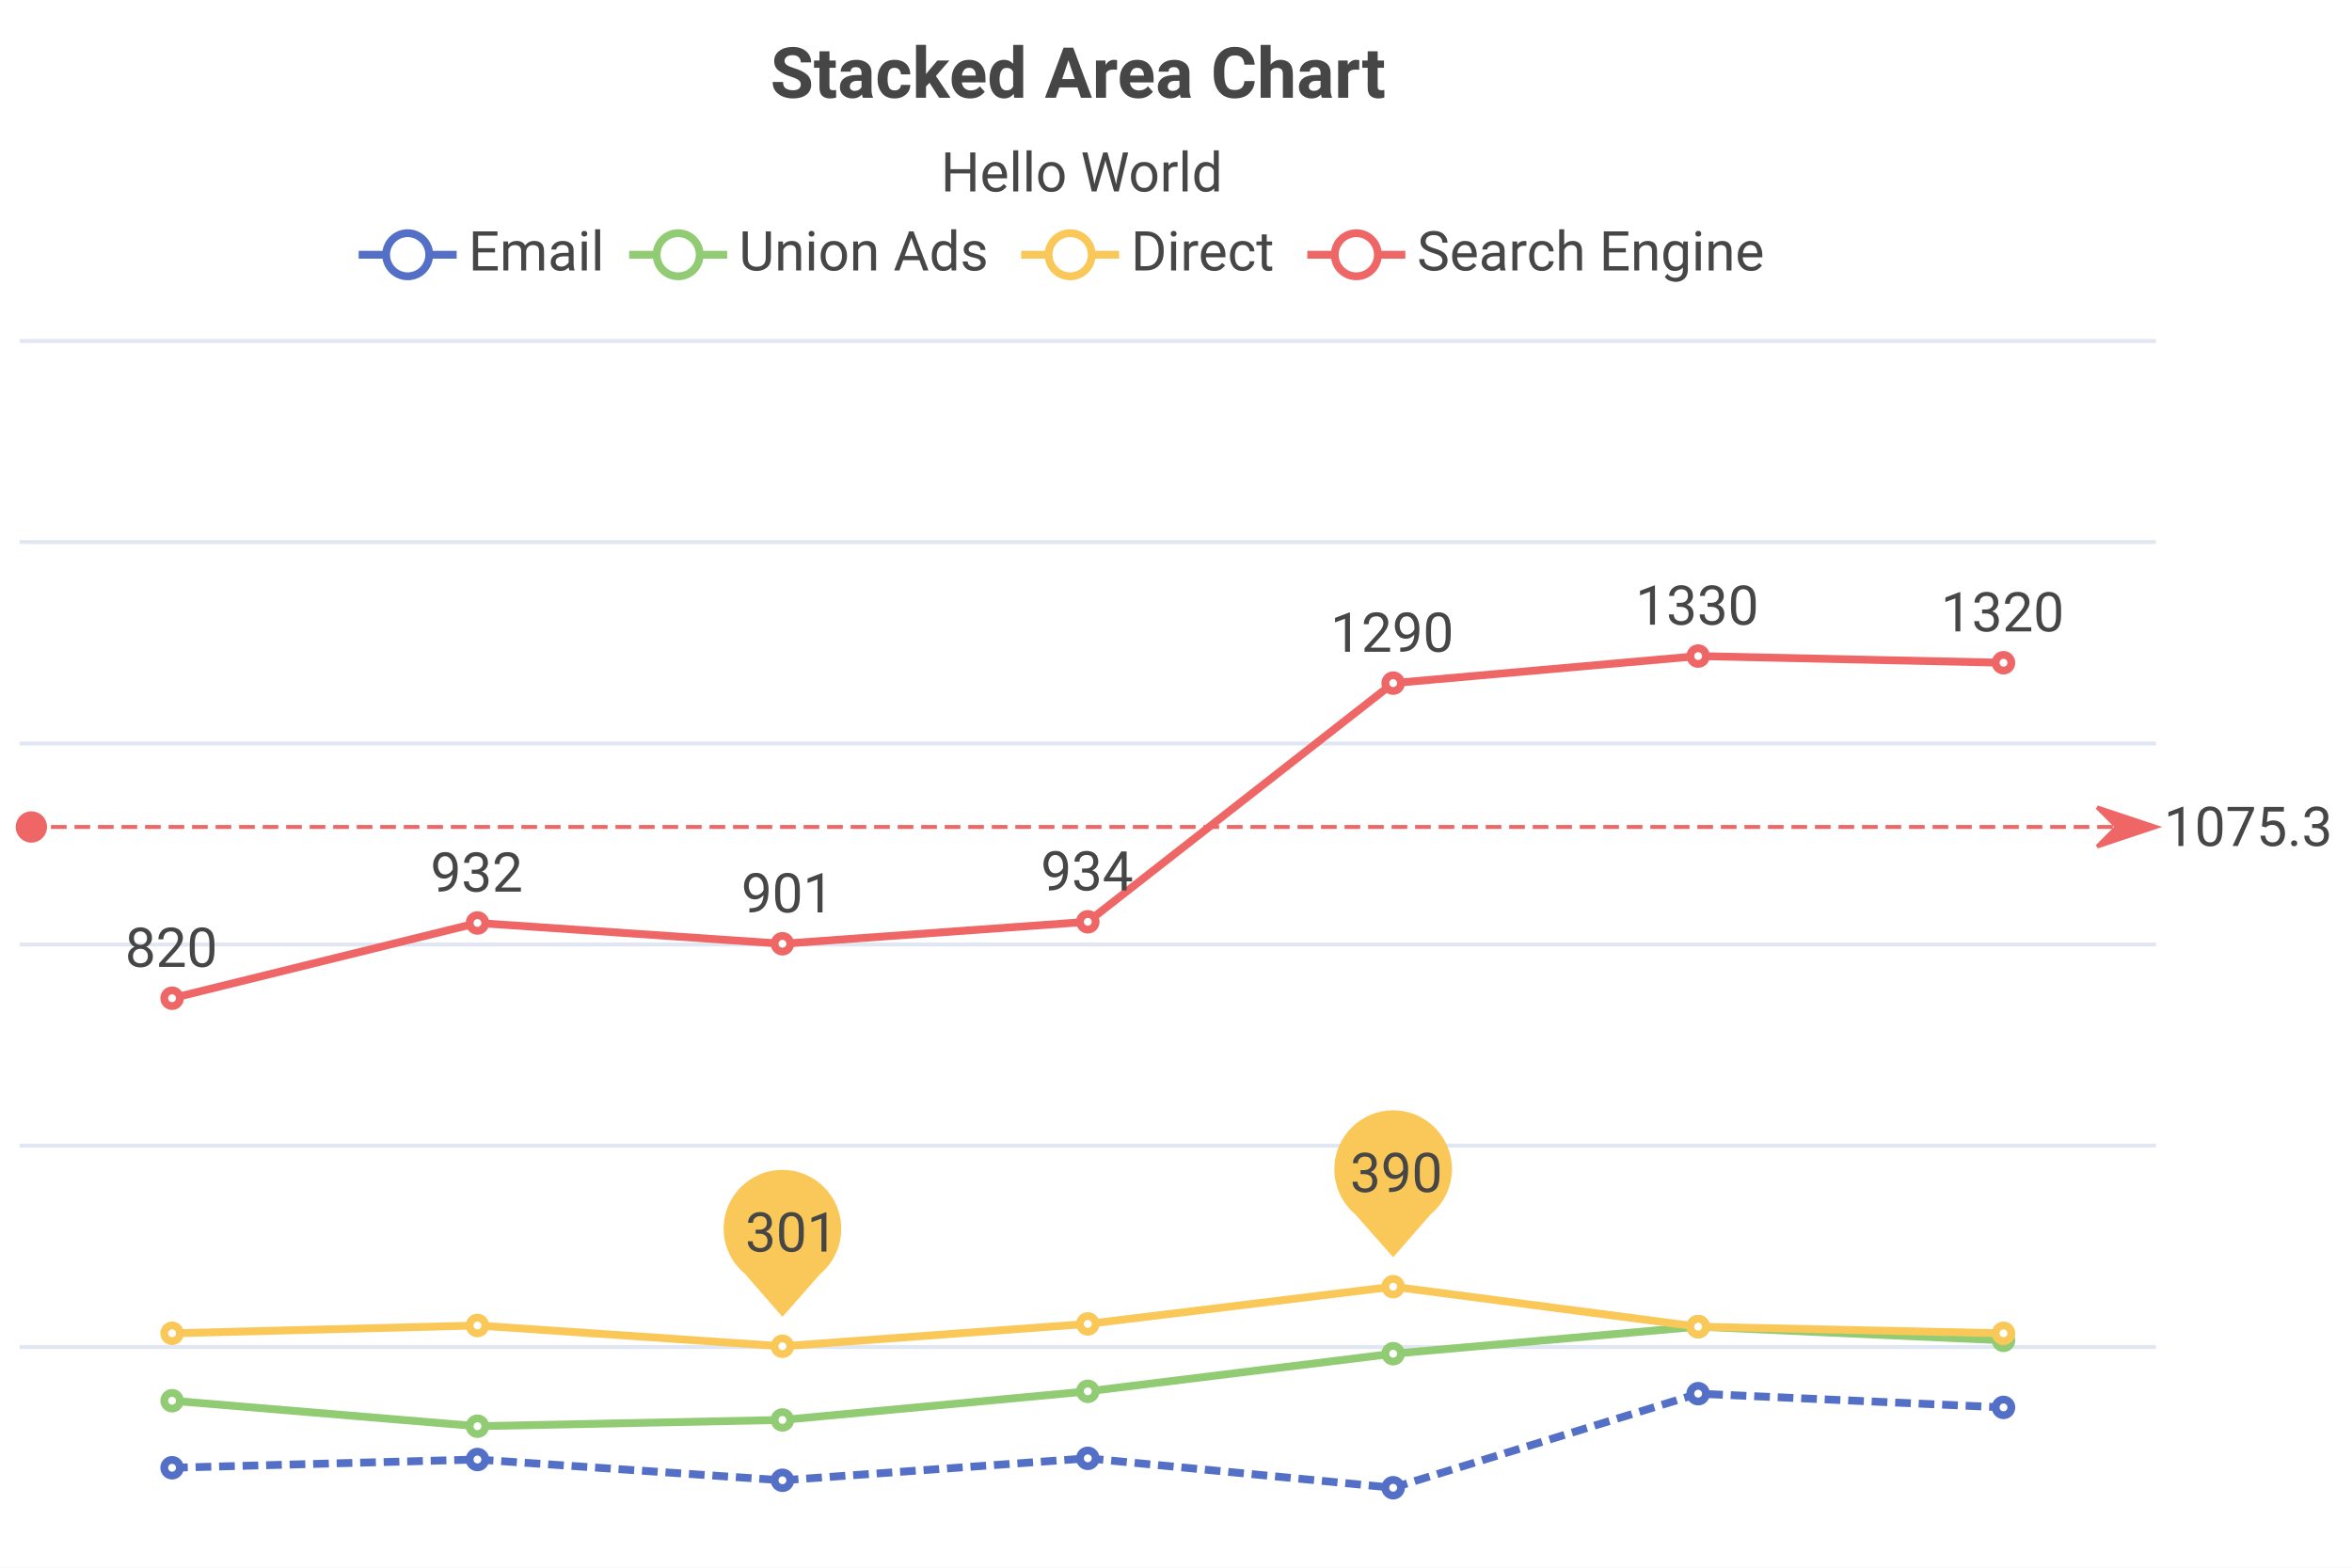
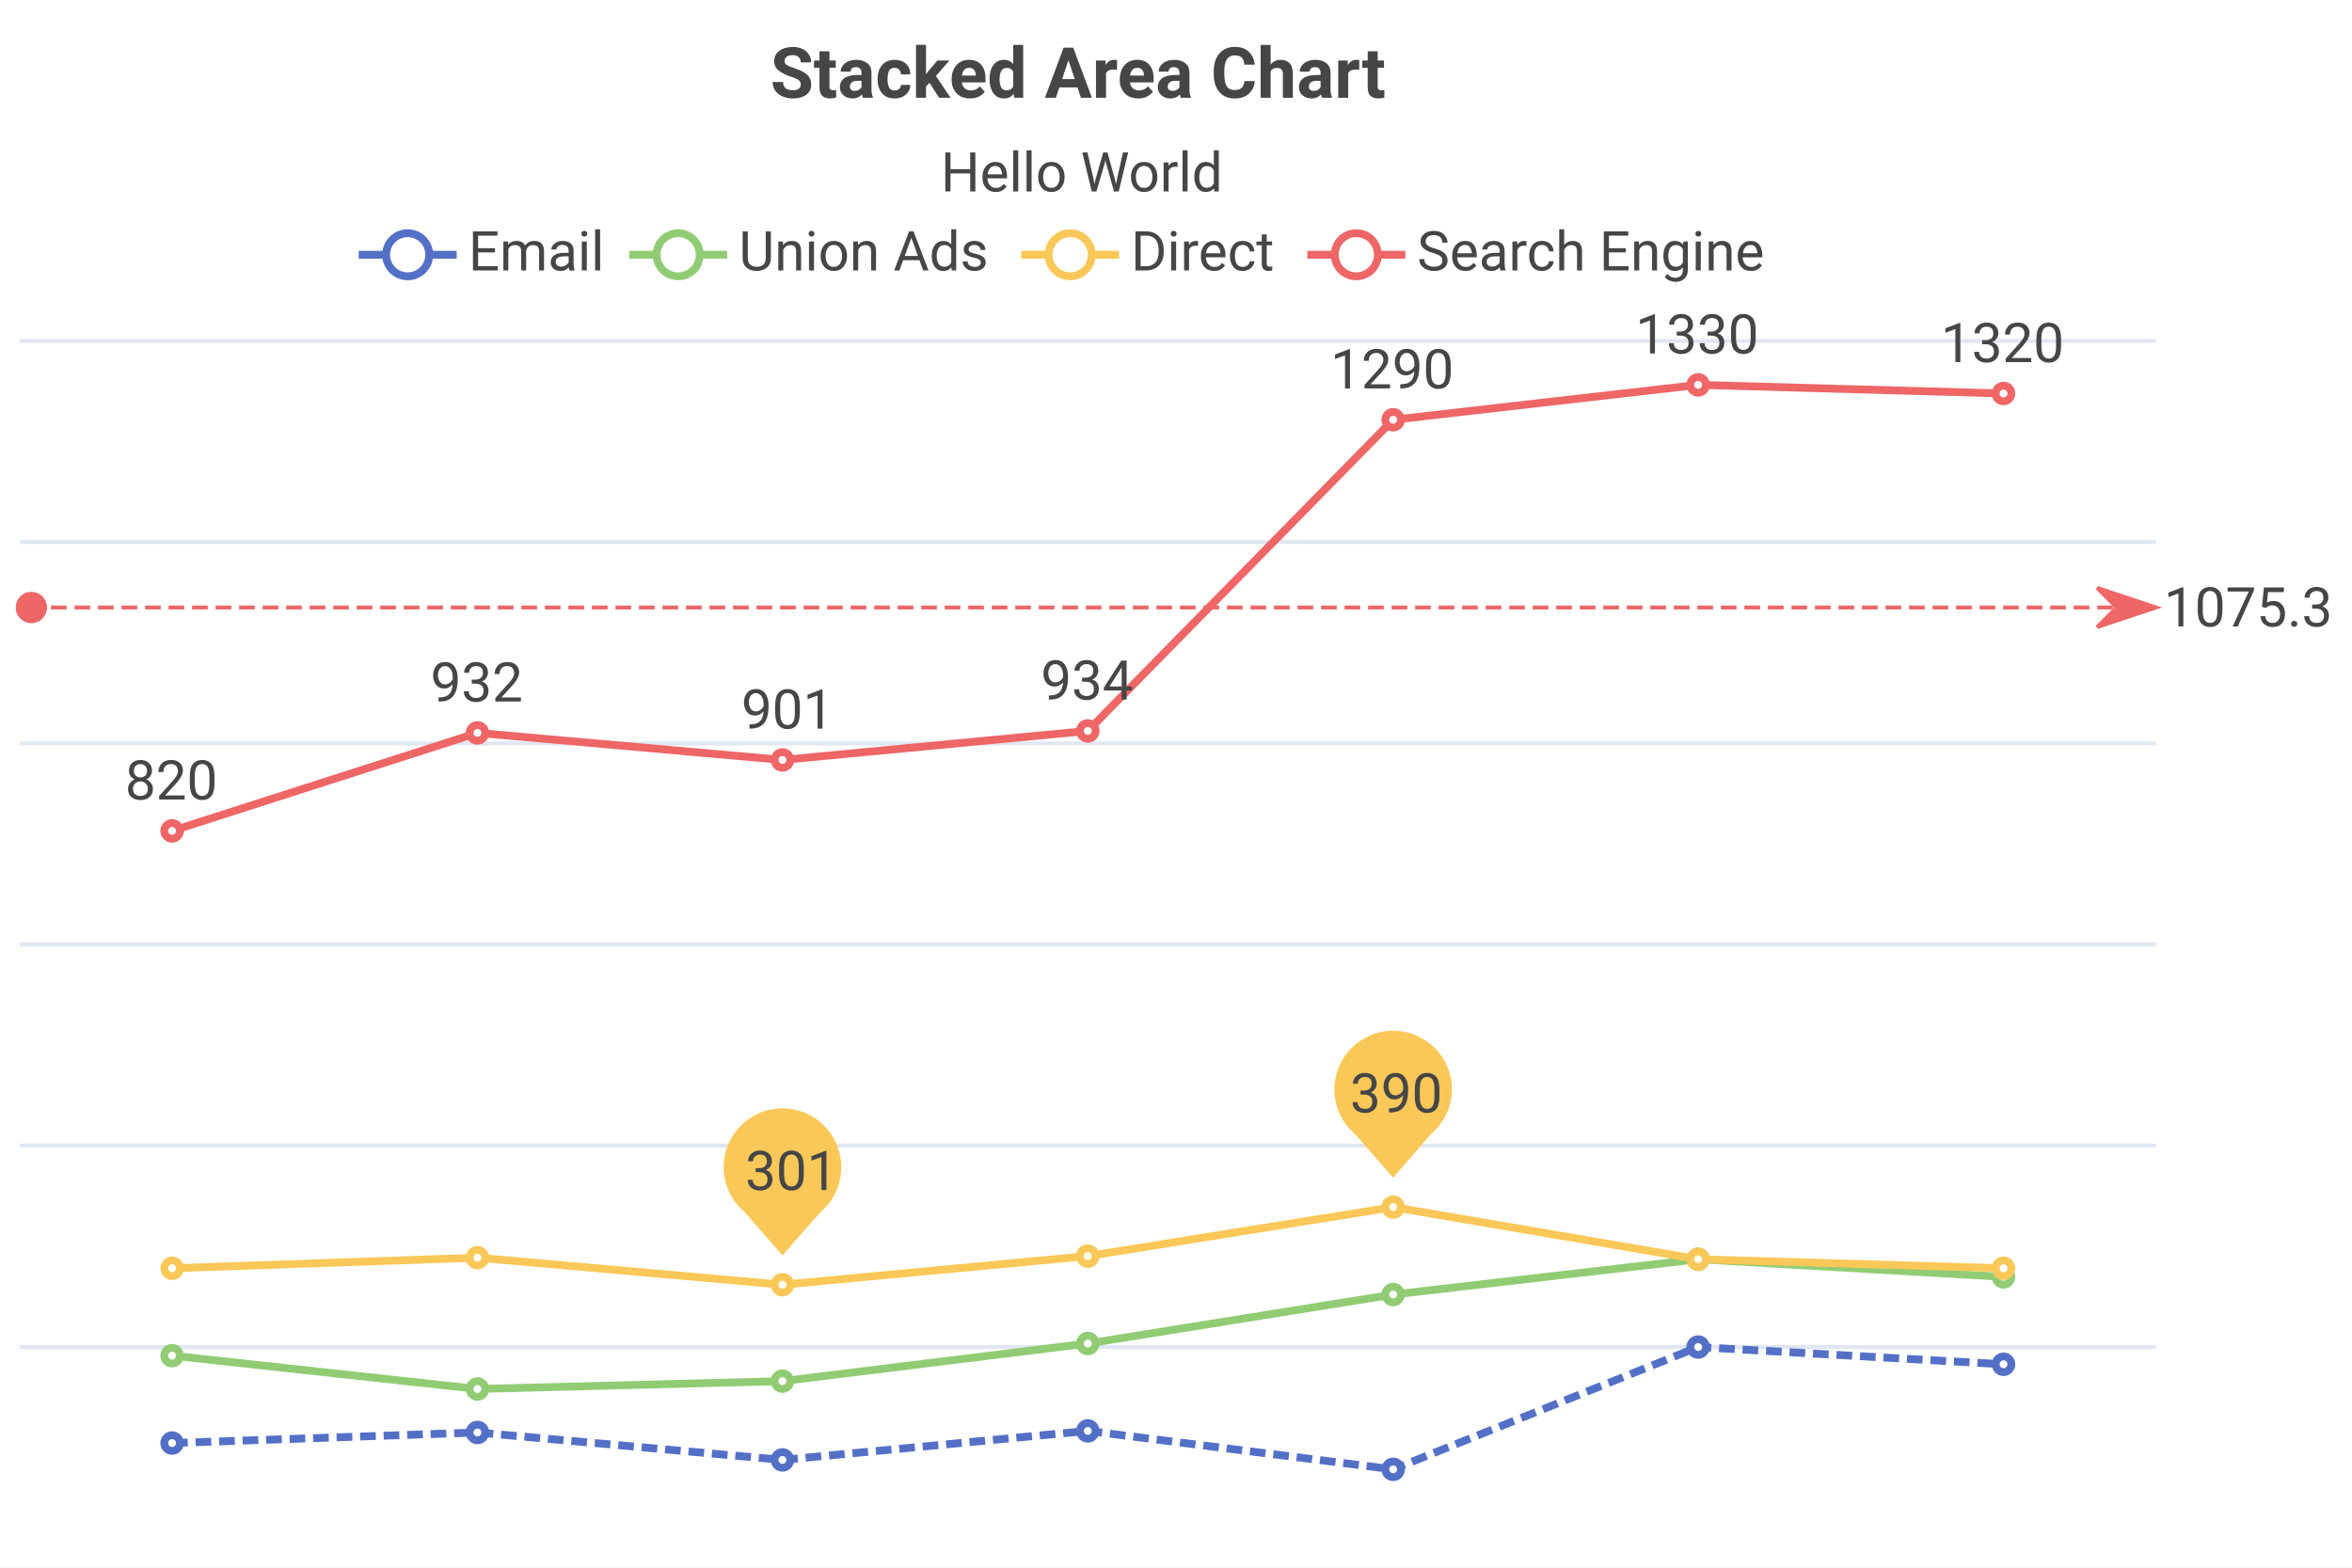
<svg xmlns="http://www.w3.org/2000/svg" width="600" height="400" viewBox="0 0 600 400">
  <rect x="0" y="0" width="600" height="400" fill="#FFFFFF" />
  <text font-size="18" x="196.5" y="5" dy="15" font-weight="bold" dominant-baseline="middle" font-family="Roboto" fill="#464646">
Stacked Area Chart
</text>
  <text font-size="14" x="240" y="35" dy="10" dominant-baseline="middle" font-family="Roboto" fill="#464646">
Hello World
</text>
  <g>
    <line stroke-width="2" x1="91.5" y1="65" x2="116.5" y2="65" stroke="#5470C6" />
    <circle cx="104" cy="65" r="5.5" stroke-width="2" stroke="#5470C6" fill="#FFFFFF" />
    <text font-size="14" x="119.5" y="69" font-family="Roboto" fill="#464646">
Email
</text>
  </g>
  <g>
    <line stroke-width="2" x1="160.5" y1="65" x2="185.5" y2="65" stroke="#91CC75" />
    <circle cx="173" cy="65" r="5.5" stroke-width="2" stroke="#91CC75" fill="#FFFFFF" />
    <text font-size="14" x="188.5" y="69" font-family="Roboto" fill="#464646">
Union Ads
</text>
  </g>
  <g>
    <line stroke-width="2" x1="260.5" y1="65" x2="285.5" y2="65" stroke="#FAC858" />
    <circle cx="273" cy="65" r="5.5" stroke-width="2" stroke="#FAC858" fill="#FFFFFF" />
    <text font-size="14" x="288.5" y="69" font-family="Roboto" fill="#464646">
Direct
</text>
  </g>
  <g>
    <line stroke-width="2" x1="333.5" y1="65" x2="358.5" y2="65" stroke="#EE6666" />
    <circle cx="346" cy="65" r="5.5" stroke-width="2" stroke="#EE6666" fill="#FFFFFF" />
    <text font-size="14" x="361.5" y="69" font-family="Roboto" fill="#464646">
Search Engine
</text>
  </g>
  <g stroke="#E0E6F2">
    <line stroke-width="1" x1="5" y1="87" x2="550" y2="87" />
    <line stroke-width="1" x1="5" y1="138.3" x2="550" y2="138.3" />
    <line stroke-width="1" x1="5" y1="189.7" x2="550" y2="189.7" />
    <line stroke-width="1" x1="5" y1="241" x2="550" y2="241" />
    <line stroke-width="1" x1="5" y1="292.3" x2="550" y2="292.3" />
    <line stroke-width="1" x1="5" y1="343.7" x2="550" y2="343.7" />
  </g>
  <g>
-     <path d="M 43.9 374.5 L 121.8 372.4 L 199.6 377.7 L 277.5 372.1 L 355.4 379.6 L 433.2 355.6 L 511.1 359.1" stroke-width="2" fill="none" stroke="#5470C6" stroke-dasharray="4,2" />
-     <circle cx="43.9" cy="374.5" r="2" stroke-width="2" stroke="#5470C6" fill="#FFFFFF" />
-     <circle cx="121.8" cy="372.4" r="2" stroke-width="2" stroke="#5470C6" fill="#FFFFFF" />
-     <circle cx="199.6" cy="377.7" r="2" stroke-width="2" stroke="#5470C6" fill="#FFFFFF" />
-     <circle cx="277.5" cy="372.1" r="2" stroke-width="2" stroke="#5470C6" fill="#FFFFFF" />
-     <circle cx="355.4" cy="379.6" r="2" stroke-width="2" stroke="#5470C6" fill="#FFFFFF" />
-     <circle cx="433.2" cy="355.6" r="2" stroke-width="2" stroke="#5470C6" fill="#FFFFFF" />
-     <circle cx="511.1" cy="359.1" r="2" stroke-width="2" stroke="#5470C6" fill="#FFFFFF" />
+     <path d="M 43.9 368.2 L 121.8 365.5 L 199.6 372.5 L 277.5 365.1 L 355.4 374.9 L 433.2 343.7 L 511.1 348.1" stroke-width="2" fill="none" stroke="#5470C6" stroke-dasharray="4,2" />
+     <circle cx="43.9" cy="368.2" r="2" stroke-width="2" stroke="#5470C6" fill="#FFFFFF" />
+     <circle cx="121.8" cy="365.5" r="2" stroke-width="2" stroke="#5470C6" fill="#FFFFFF" />
+     <circle cx="199.6" cy="372.5" r="2" stroke-width="2" stroke="#5470C6" fill="#FFFFFF" />
+     <circle cx="277.5" cy="365.1" r="2" stroke-width="2" stroke="#5470C6" fill="#FFFFFF" />
+     <circle cx="355.4" cy="374.9" r="2" stroke-width="2" stroke="#5470C6" fill="#FFFFFF" />
+     <circle cx="433.2" cy="343.7" r="2" stroke-width="2" stroke="#5470C6" fill="#FFFFFF" />
+     <circle cx="511.1" cy="348.1" r="2" stroke-width="2" stroke="#5470C6" fill="#FFFFFF" />
  </g>
  <g>
-     <path d="M 43.9 357.4 L 121.8 363.9 L 199.6 362.3 L 277.5 355 L 355.4 345.4 L 433.2 338.5 L 511.1 342" stroke-width="2" fill="none" stroke="#91CC75" />
-     <circle cx="43.9" cy="357.4" r="2" stroke-width="2" stroke="#91CC75" fill="#FFFFFF" />
-     <circle cx="121.8" cy="363.9" r="2" stroke-width="2" stroke="#91CC75" fill="#FFFFFF" />
-     <circle cx="199.6" cy="362.3" r="2" stroke-width="2" stroke="#91CC75" fill="#FFFFFF" />
-     <circle cx="277.5" cy="355" r="2" stroke-width="2" stroke="#91CC75" fill="#FFFFFF" />
-     <circle cx="355.4" cy="345.4" r="2" stroke-width="2" stroke="#91CC75" fill="#FFFFFF" />
-     <circle cx="433.2" cy="338.5" r="2" stroke-width="2" stroke="#91CC75" fill="#FFFFFF" />
-     <circle cx="511.1" cy="342" r="2" stroke-width="2" stroke="#91CC75" fill="#FFFFFF" />
+     <path d="M 43.9 345.9 L 121.8 354.4 L 199.6 352.4 L 277.5 342.8 L 355.4 330.3 L 433.2 321.3 L 511.1 325.8" stroke-width="2" fill="none" stroke="#91CC75" />
+     <circle cx="43.9" cy="345.9" r="2" stroke-width="2" stroke="#91CC75" fill="#FFFFFF" />
+     <circle cx="121.8" cy="354.4" r="2" stroke-width="2" stroke="#91CC75" fill="#FFFFFF" />
+     <circle cx="199.6" cy="352.4" r="2" stroke-width="2" stroke="#91CC75" fill="#FFFFFF" />
+     <circle cx="277.5" cy="342.8" r="2" stroke-width="2" stroke="#91CC75" fill="#FFFFFF" />
+     <circle cx="355.4" cy="330.3" r="2" stroke-width="2" stroke="#91CC75" fill="#FFFFFF" />
+     <circle cx="433.2" cy="321.3" r="2" stroke-width="2" stroke="#91CC75" fill="#FFFFFF" />
+     <circle cx="511.1" cy="325.8" r="2" stroke-width="2" stroke="#91CC75" fill="#FFFFFF" />
  </g>
  <g>
-     <path d="M 43.9 340.2 L 121.8 338.2 L 199.6 343.5 L 277.5 337.8 L 355.4 328.3 L 433.2 338.5 L 511.1 340.2" stroke-width="2" fill="none" stroke="#FAC858" />
-     <circle cx="43.9" cy="340.2" r="2" stroke-width="2" stroke="#FAC858" fill="#FFFFFF" />
-     <circle cx="121.8" cy="338.2" r="2" stroke-width="2" stroke="#FAC858" fill="#FFFFFF" />
-     <circle cx="199.6" cy="343.5" r="2" stroke-width="2" stroke="#FAC858" fill="#FFFFFF" />
-     <circle cx="277.5" cy="337.8" r="2" stroke-width="2" stroke="#FAC858" fill="#FFFFFF" />
-     <circle cx="355.4" cy="328.3" r="2" stroke-width="2" stroke="#FAC858" fill="#FFFFFF" />
-     <circle cx="433.2" cy="338.5" r="2" stroke-width="2" stroke="#FAC858" fill="#FFFFFF" />
-     <circle cx="511.1" cy="340.2" r="2" stroke-width="2" stroke="#FAC858" fill="#FFFFFF" />
+     <path d="M 43.9 323.6 L 121.8 320.9 L 199.6 327.8 L 277.5 320.5 L 355.4 308 L 433.2 321.3 L 511.1 323.6" stroke-width="2" fill="none" stroke="#FAC858" />
+     <circle cx="43.9" cy="323.6" r="2" stroke-width="2" stroke="#FAC858" fill="#FFFFFF" />
+     <circle cx="121.8" cy="320.9" r="2" stroke-width="2" stroke="#FAC858" fill="#FFFFFF" />
+     <circle cx="199.6" cy="327.8" r="2" stroke-width="2" stroke="#FAC858" fill="#FFFFFF" />
+     <circle cx="277.5" cy="320.5" r="2" stroke-width="2" stroke="#FAC858" fill="#FFFFFF" />
+     <circle cx="355.4" cy="308" r="2" stroke-width="2" stroke="#FAC858" fill="#FFFFFF" />
+     <circle cx="433.2" cy="321.3" r="2" stroke-width="2" stroke="#FAC858" fill="#FFFFFF" />
+     <circle cx="511.1" cy="323.6" r="2" stroke-width="2" stroke="#FAC858" fill="#FFFFFF" />
  </g>
-   <path d="M 345.7,309.8 A 15,15 0,0,1 340.4,298.3 A 15,15 0,0,1 370.4,298.3 A 15,15 0,0,1 365,309.8 L 355.4,320.8 Z" fill="#FAC858" />
-   <text font-size="14" x="355.4" y="292.8" dx="-11" dy="7.5" dominant-baseline="middle" font-family="Roboto" fill="#464646">
+   <path d="M 345.7,289.4 A 15,15 0,0,1 340.4,278 A 15,15 0,0,1 370.4,278 A 15,15 0,0,1 365,289.4 L 355.4,300.5 Z" fill="#FAC858" />
+   <text font-size="14" x="355.4" y="272.5" dx="-11" dy="7.5" dominant-baseline="middle" font-family="Roboto" fill="#464646">
390
</text>
-   <path d="M 190,325 A 15,15 0,0,1 184.6,313.5 A 15,15 0,0,1 214.6,313.5 A 15,15 0,0,1 209.3,325 L 199.6,336 Z" fill="#FAC858" />
-   <text font-size="14" x="199.6" y="308" dx="-9.5" dy="7.5" dominant-baseline="middle" font-family="Roboto" fill="#464646">
+   <path d="M 190,309.3 A 15,15 0,0,1 184.6,297.8 A 15,15 0,0,1 214.6,297.8 A 15,15 0,0,1 209.3,309.3 L 199.6,320.3 Z" fill="#FAC858" />
+   <text font-size="14" x="199.6" y="292.3" dx="-9.5" dy="7.5" dominant-baseline="middle" font-family="Roboto" fill="#464646">
301
</text>
  <g>
-     <path d="M 43.9 254.7 L 121.8 235.5 L 199.6 240.8 L 277.5 235.2 L 355.4 174.3 L 433.2 167.4 L 511.1 169.1" stroke-width="2" fill="none" stroke="#EE6666" />
-     <circle cx="43.9" cy="254.7" r="2" stroke-width="2" stroke="#EE6666" fill="#FFFFFF" />
-     <circle cx="121.8" cy="235.5" r="2" stroke-width="2" stroke="#EE6666" fill="#FFFFFF" />
-     <circle cx="199.6" cy="240.8" r="2" stroke-width="2" stroke="#EE6666" fill="#FFFFFF" />
-     <circle cx="277.5" cy="235.2" r="2" stroke-width="2" stroke="#EE6666" fill="#FFFFFF" />
-     <circle cx="355.4" cy="174.3" r="2" stroke-width="2" stroke="#EE6666" fill="#FFFFFF" />
-     <circle cx="433.2" cy="167.4" r="2" stroke-width="2" stroke="#EE6666" fill="#FFFFFF" />
-     <circle cx="511.1" cy="169.1" r="2" stroke-width="2" stroke="#EE6666" fill="#FFFFFF" />
+     <path d="M 43.9 212 L 121.8 187 L 199.6 193.9 L 277.5 186.5 L 355.4 107.1 L 433.2 98.2 L 511.1 100.4" stroke-width="2" fill="none" stroke="#EE6666" />
+     <circle cx="43.9" cy="212" r="2" stroke-width="2" stroke="#EE6666" fill="#FFFFFF" />
+     <circle cx="121.8" cy="187" r="2" stroke-width="2" stroke="#EE6666" fill="#FFFFFF" />
+     <circle cx="199.6" cy="193.9" r="2" stroke-width="2" stroke="#EE6666" fill="#FFFFFF" />
+     <circle cx="277.5" cy="186.5" r="2" stroke-width="2" stroke="#EE6666" fill="#FFFFFF" />
+     <circle cx="355.4" cy="107.1" r="2" stroke-width="2" stroke="#EE6666" fill="#FFFFFF" />
+     <circle cx="433.2" cy="98.2" r="2" stroke-width="2" stroke="#EE6666" fill="#FFFFFF" />
+     <circle cx="511.1" cy="100.4" r="2" stroke-width="2" stroke="#EE6666" fill="#FFFFFF" />
  </g>
-   <text font-size="14" x="43.9" y="254.7" dx="-12" dy="-8" font-family="Roboto" fill="#464646">
+   <text font-size="14" x="43.9" y="212" dx="-12" dy="-8" font-family="Roboto" fill="#464646">
820
</text>
-   <text font-size="14" x="121.8" y="235.5" dx="-12" dy="-8" font-family="Roboto" fill="#464646">
+   <text font-size="14" x="121.8" y="187" dx="-12" dy="-8" font-family="Roboto" fill="#464646">
932
</text>
-   <text font-size="14" x="199.6" y="240.8" dx="-10.5" dy="-8" font-family="Roboto" fill="#464646">
+   <text font-size="14" x="199.6" y="193.9" dx="-10.5" dy="-8" font-family="Roboto" fill="#464646">
901
</text>
-   <text font-size="14" x="277.5" y="235.2" dx="-12" dy="-8" font-family="Roboto" fill="#464646">
+   <text font-size="14" x="277.5" y="186.5" dx="-12" dy="-8" font-family="Roboto" fill="#464646">
934
</text>
-   <text font-size="14" x="355.4" y="174.3" dx="-16" dy="-8" font-family="Roboto" fill="#464646">
+   <text font-size="14" x="355.4" y="107.1" dx="-16" dy="-8" font-family="Roboto" fill="#464646">
1290
</text>
-   <text font-size="14" x="433.2" y="167.4" dx="-16" dy="-8" font-family="Roboto" fill="#464646">
+   <text font-size="14" x="433.2" y="98.2" dx="-16" dy="-8" font-family="Roboto" fill="#464646">
1330
</text>
-   <text font-size="14" x="511.1" y="169.1" dx="-16" dy="-8" font-family="Roboto" fill="#464646">
+   <text font-size="14" x="511.1" y="100.4" dx="-16" dy="-8" font-family="Roboto" fill="#464646">
1320
</text>
-   <circle cx="8" cy="211" r="3.5" stroke-width="1" stroke="#EE6666" fill="#EE6666" />
-   <line stroke-width="1" x1="13" y1="211" x2="540" y2="211" stroke="#EE6666" stroke-dasharray="4,2" />
-   <path d="M 540 211 L 535 206 L 550 211 L 535 216 Z" stroke-width="1" fill="#EE6666" stroke="#EE6666" />
-   <text font-size="14" x="552" y="202" dy="10" dominant-baseline="middle" font-family="Roboto" fill="#464646">
+   <circle cx="8" cy="155" r="3.5" stroke-width="1" stroke="#EE6666" fill="#EE6666" />
+   <line stroke-width="1" x1="13" y1="155" x2="540" y2="155" stroke="#EE6666" stroke-dasharray="4,2" />
+   <path d="M 540 155 L 535 150 L 550 155 L 535 160 Z" stroke-width="1" fill="#EE6666" stroke="#EE6666" />
+   <text font-size="14" x="552" y="146" dy="10" dominant-baseline="middle" font-family="Roboto" fill="#464646">
1075.3
</text>
</svg>
